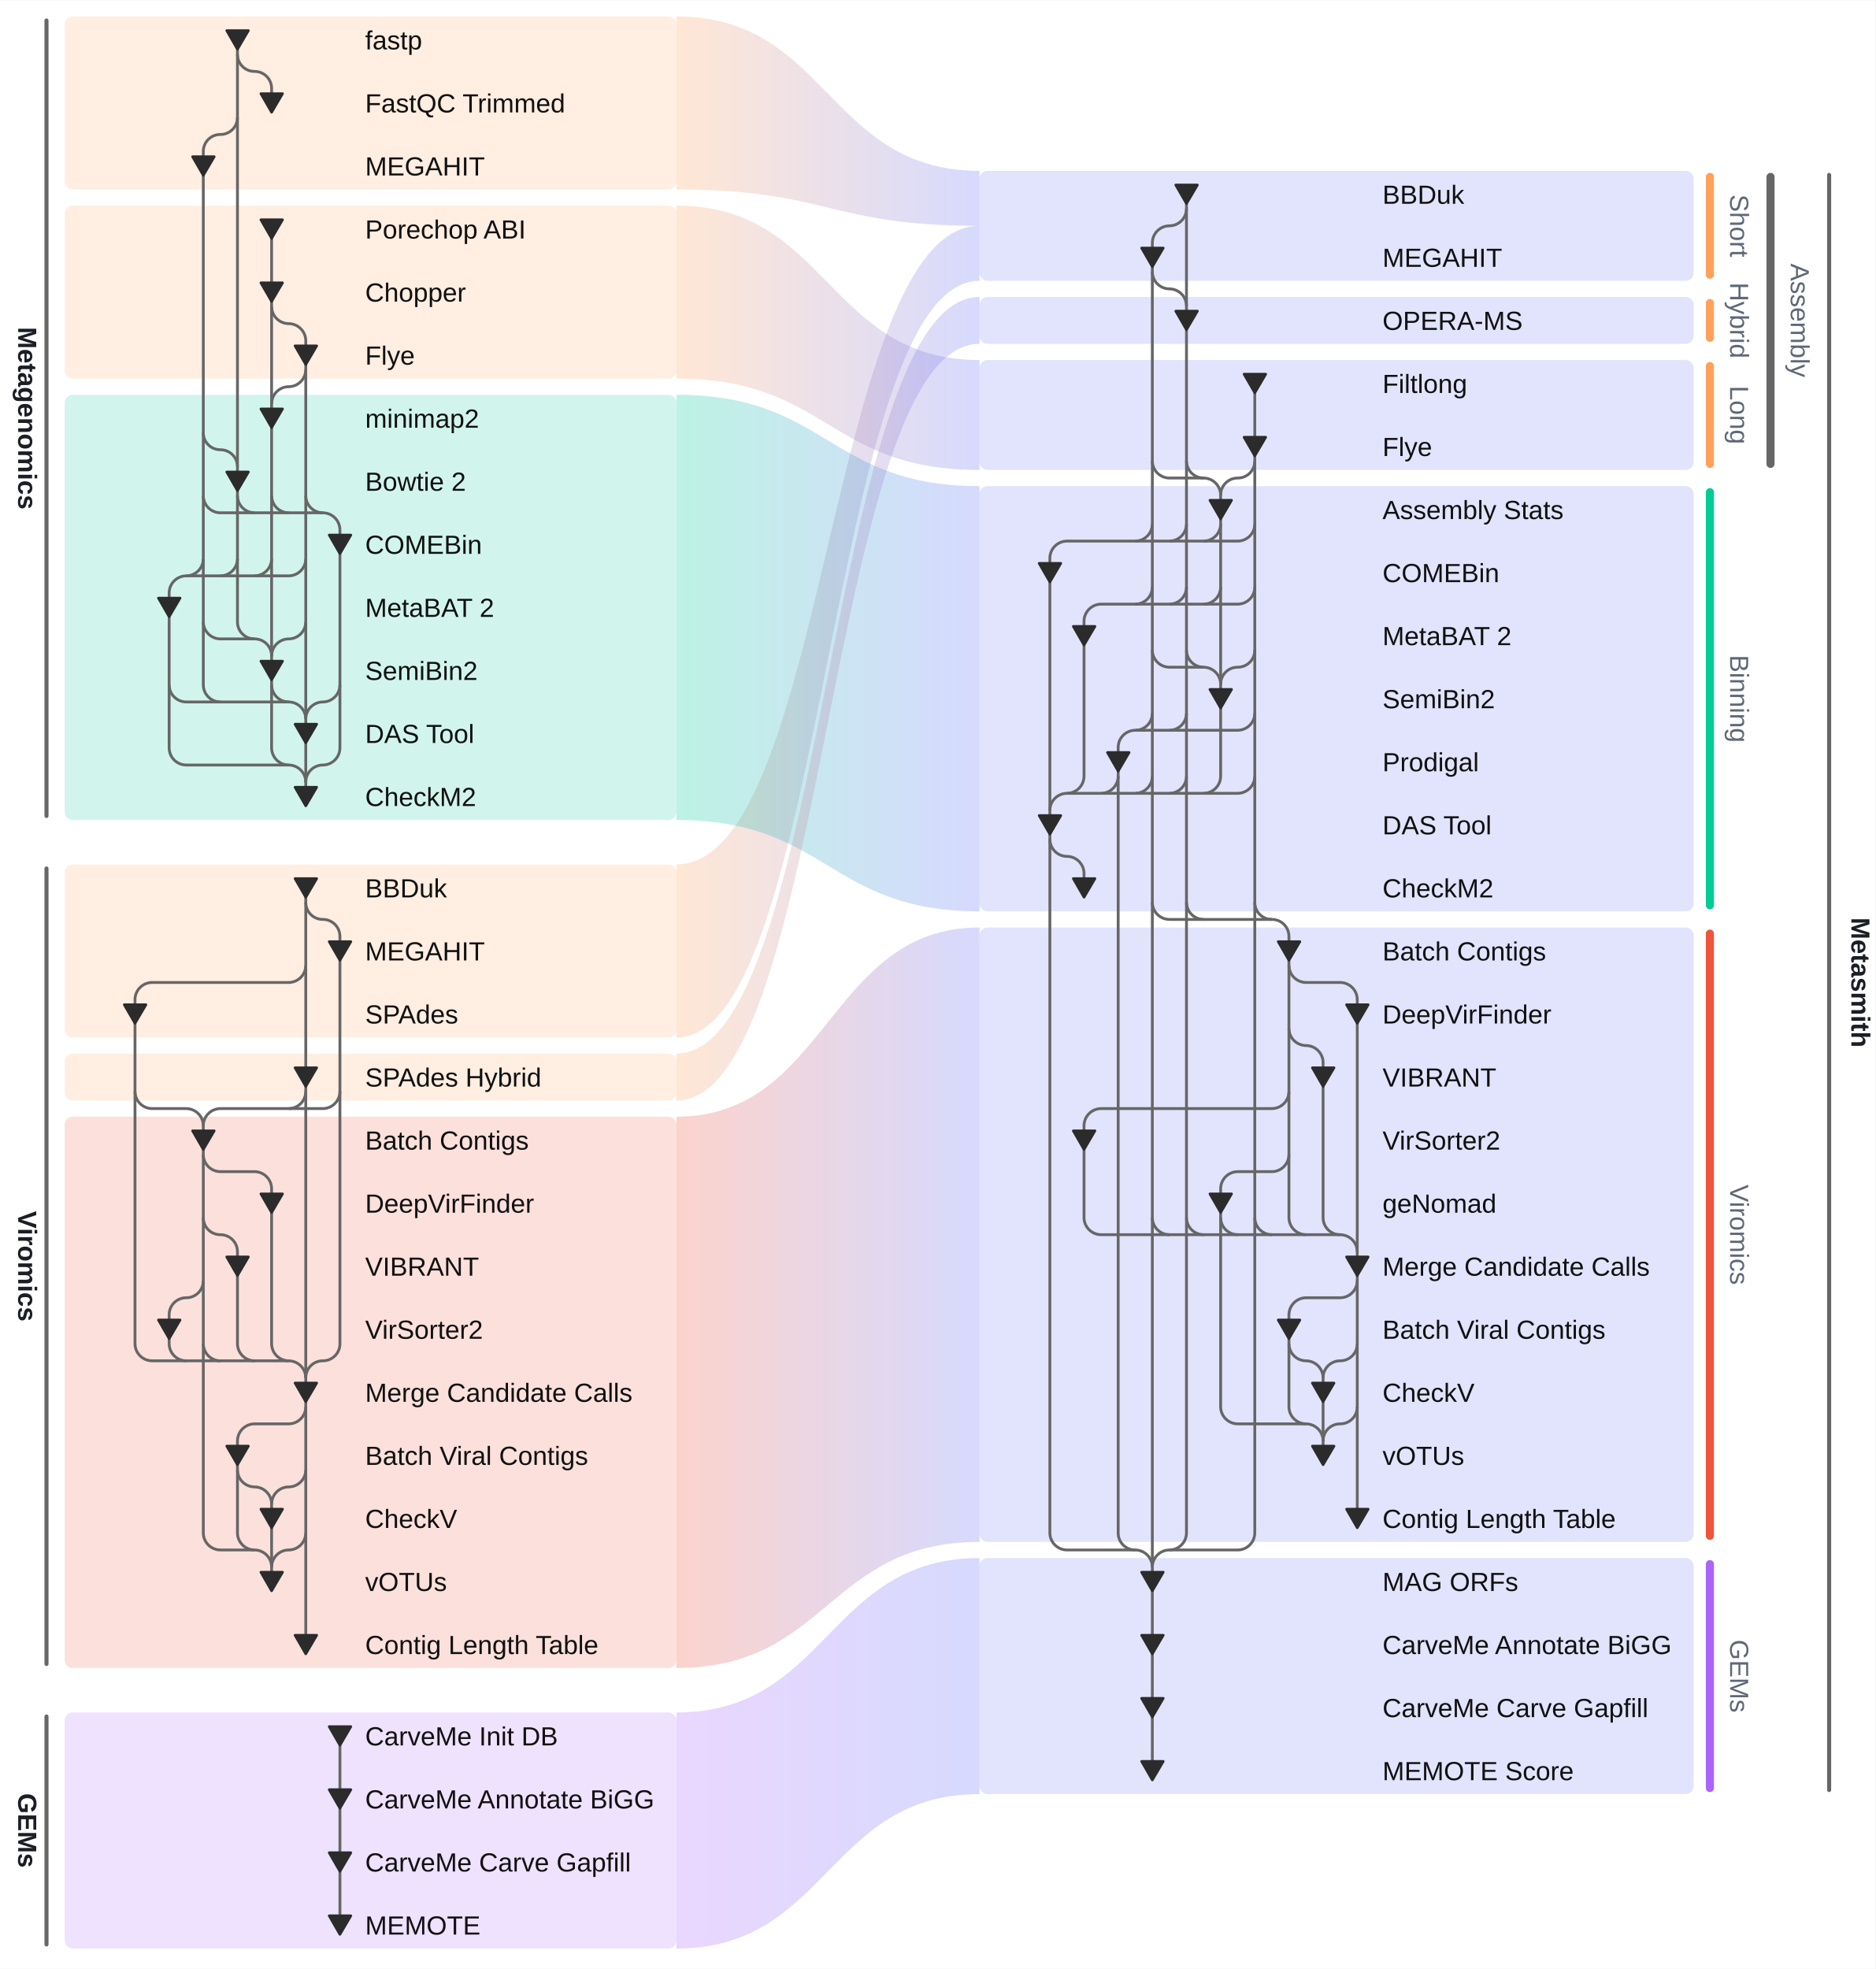
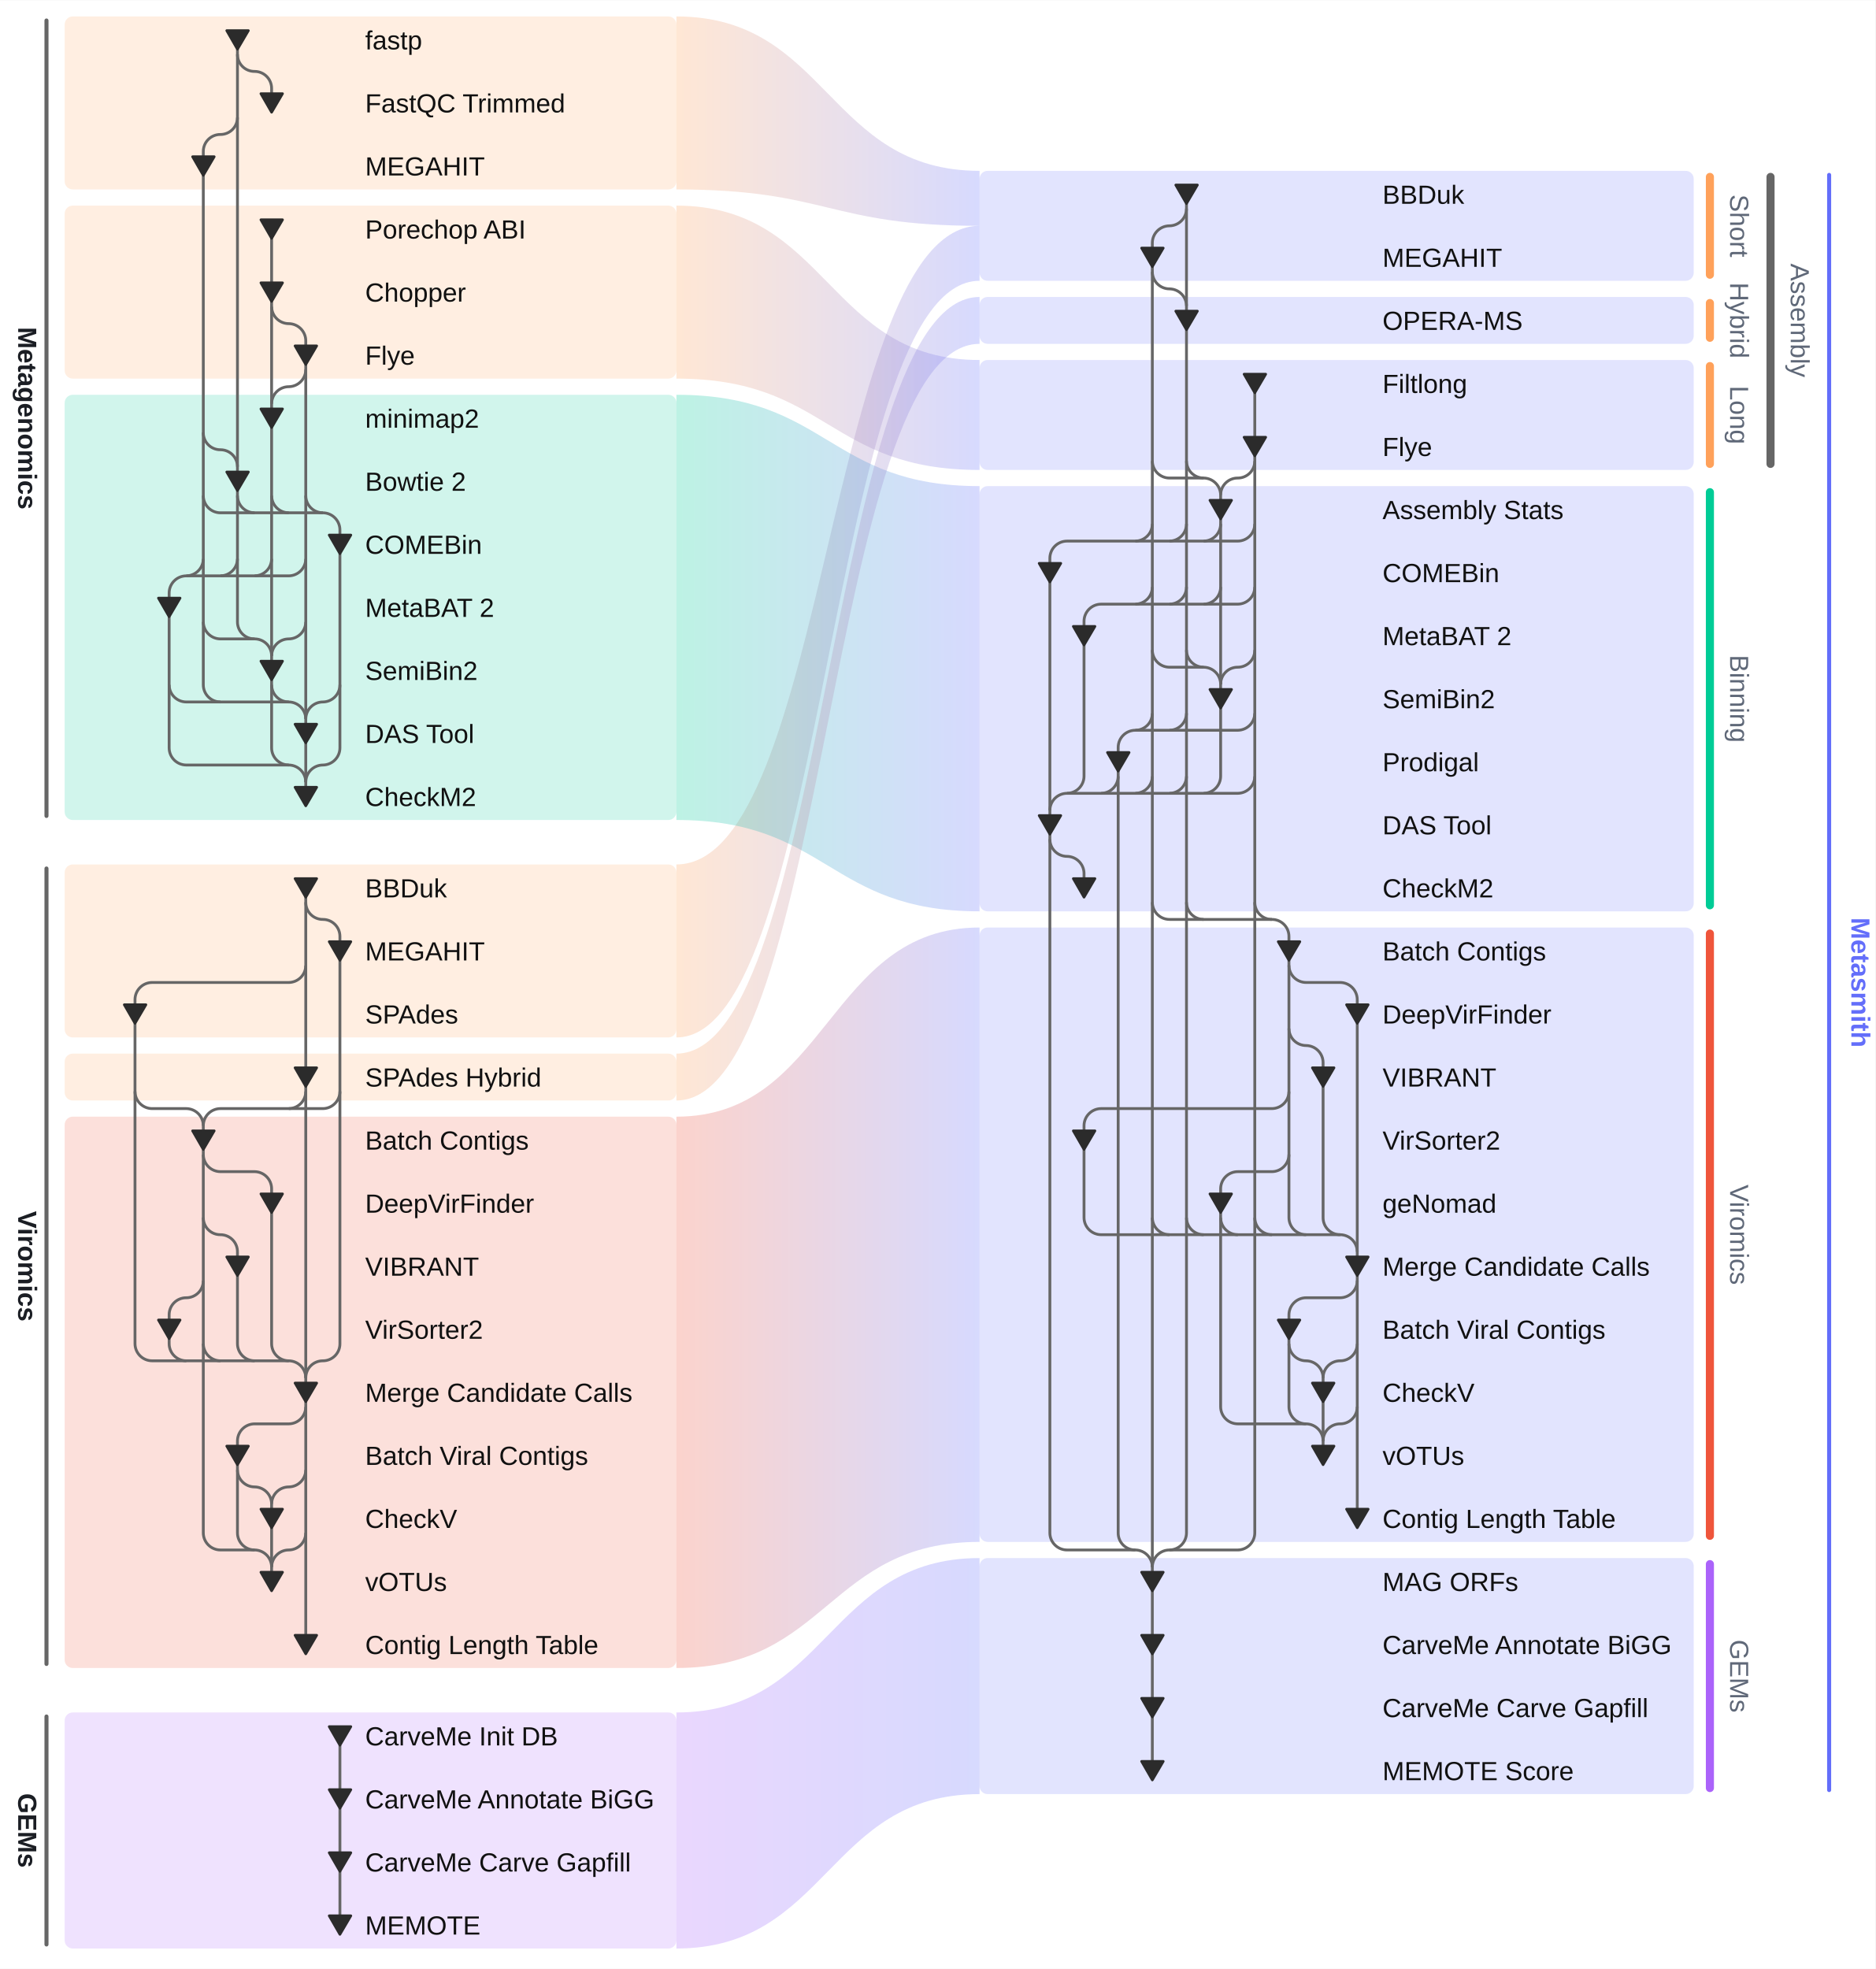
<svg xmlns="http://www.w3.org/2000/svg" width="742" height="779" viewBox="0 0 928 974">
  <rect width="100%" height="100%" fill="#FFFFFF" />
  <defs>
    <linearGradient id="fade-short" gradientUnits="userSpaceOnUse" x1="334.7" y1="0" x2="484.7" y2="0">
      <stop offset="0" stop-color="#FFA15A" />
      <stop offset="1" stop-color="#636EFA" />
    </linearGradient>
    <linearGradient id="fade-hybrid" gradientUnits="userSpaceOnUse" x1="334.7" y1="0" x2="484.7" y2="0">
      <stop offset="0" stop-color="#FFA15A" />
      <stop offset="1" stop-color="#636EFA" />
    </linearGradient>
    <linearGradient id="fade-long" gradientUnits="userSpaceOnUse" x1="334.7" y1="0" x2="484.7" y2="0">
      <stop offset="0" stop-color="#FFA15A" />
      <stop offset="1" stop-color="#636EFA" />
    </linearGradient>
    <linearGradient id="fade-bin" gradientUnits="userSpaceOnUse" x1="334.7" y1="0" x2="484.7" y2="0">
      <stop offset="0" stop-color="#00CC96" />
      <stop offset="1" stop-color="#636EFA" />
    </linearGradient>
    <linearGradient id="fade-vir" gradientUnits="userSpaceOnUse" x1="334.7" y1="0" x2="484.7" y2="0">
      <stop offset="0" stop-color="#EF553B" />
      <stop offset="1" stop-color="#636EFA" />
    </linearGradient>
    <linearGradient id="fade-gem" gradientUnits="userSpaceOnUse" x1="334.7" y1="0" x2="484.7" y2="0">
      <stop offset="0" stop-color="#AB63FA" />
      <stop offset="1" stop-color="#636EFA" />
    </linearGradient>
  </defs>
  <rect x="32.0" y="8.0" width="302.7" height="85.6" rx="4" fill="#FFA15A" fill-opacity="0.18" />
  <rect x="32.0" y="101.6" width="302.7" height="85.6" rx="4" fill="#FFA15A" fill-opacity="0.18" />
  <rect x="32.0" y="195.2" width="302.7" height="210.4" rx="4" fill="#00CC96" fill-opacity="0.18" />
  <rect x="32.0" y="427.6" width="302.7" height="85.6" rx="4" fill="#FFA15A" fill-opacity="0.18" />
  <rect x="32.0" y="521.2" width="302.7" height="23.2" rx="4" fill="#FFA15A" fill-opacity="0.18" />
  <rect x="32.0" y="552.4" width="302.7" height="272.8" rx="4" fill="#EF553B" fill-opacity="0.18" />
  <rect x="32.0" y="847.2" width="302.7" height="116.8" rx="4" fill="#AB63FA" fill-opacity="0.18" />
  <rect x="484.7" y="84.4" width="353.4" height="54.4" rx="4" fill="#636EFA" fill-opacity="0.18" />
  <rect x="484.7" y="146.8" width="353.4" height="23.2" rx="4" fill="#636EFA" fill-opacity="0.18" />
  <rect x="484.7" y="178.0" width="353.4" height="54.4" rx="4" fill="#636EFA" fill-opacity="0.18" />
  <rect x="484.7" y="240.4" width="353.4" height="210.4" rx="4" fill="#636EFA" fill-opacity="0.18" />
  <rect x="484.7" y="458.8" width="353.4" height="304.0" rx="4" fill="#636EFA" fill-opacity="0.18" />
  <rect x="484.7" y="770.8" width="353.4" height="116.8" rx="4" fill="#636EFA" fill-opacity="0.18" />
  <path d="M 334.7,8.0 C 409.7,8.0 409.7,84.4 484.7,84.4 L 484.7,111.6 C 409.7,111.6 409.7,93.6 334.7,93.6 Z" fill="url(#fade-short)" fill-opacity="0.26" />
  <path d="M 334.7,427.6 C 409.7,427.6 409.7,111.6 484.7,111.6 L 484.7,138.8 C 409.7,138.8 409.7,513.2 334.7,513.2 Z" fill="url(#fade-short)" fill-opacity="0.26" />
  <path d="M 334.7,101.6 C 409.7,101.6 409.7,178.0 484.7,178.0 L 484.7,232.4 C 409.7,232.4 409.7,187.2 334.7,187.2 Z" fill="url(#fade-long)" fill-opacity="0.26" />
  <path d="M 334.7,195.2 C 409.7,195.2 409.7,240.4 484.7,240.4 L 484.7,450.8 C 409.7,450.8 409.7,405.6 334.7,405.6 Z" fill="url(#fade-bin)" fill-opacity="0.26" />
  <path d="M 334.7,521.2 C 409.7,521.2 409.7,146.8 484.7,146.8 L 484.7,170.0 C 409.7,170.0 409.7,544.4 334.7,544.4 Z" fill="url(#fade-hybrid)" fill-opacity="0.26" />
  <path d="M 334.7,552.4 C 409.7,552.4 409.7,458.8 484.7,458.8 L 484.7,762.8 C 409.7,762.8 409.7,825.2 334.7,825.2 Z" fill="url(#fade-vir)" fill-opacity="0.26" />
  <path d="M 334.7,847.2 C 409.7,847.2 409.7,770.8 484.7,770.8 L 484.7,887.6 C 409.7,887.6 409.7,964.0 334.7,964.0 Z" fill="url(#fade-gem)" fill-opacity="0.26" />
  <g transform="translate(58.9 -15.5)">
    <g fill="none" stroke="#666666" stroke-width="1.4" stroke-linejoin="round" stroke-linecap="butt">
      <path d="M 58.6,39.7 L 58.6,42.2 L 58.6,73.5 L 58.6,246.3 L 58.6,248.9" />
      <path d="M 58.6,258.1 L 58.6,260.6 L 58.6,291.9 L 58.6,323.1 A 8.4,8.4 0 0 0 67.1,331.5" />
      <path d="M 75.5,61.7 L 75.5,59.1 A 8.4,8.4 0 0 0 67.1,50.7 A 8.4,8.4 0 0 1 58.6,42.2" />
      <path d="M 75.5,133.3 L 75.5,155.3" />
      <path d="M 75.5,164.5 L 75.5,167.1 L 75.5,215.2 L 75.5,217.7" />
      <path d="M 75.5,226.9 L 75.5,260.6 L 75.5,291.9 L 75.5,339.9 L 75.5,342.5" />
      <path d="M 75.5,351.7 L 75.5,354.2 L 75.5,385.4 A 8.5,8.5 0 0 0 84.0,393.9" />
      <path d="M 41.7,92.9 L 41.7,90.3 A 8.4,8.4 0 0 1 50.2,81.9 A 8.4,8.4 0 0 0 58.6,73.5" />
      <path d="M 41.7,102.1 L 41.7,229.4 L 41.7,260.6 L 41.7,291.9 L 41.7,323.1 L 41.7,354.2 A 8.5,8.5 0 0 0 50.2,362.7" />
      <path d="M 109.3,280.1 L 109.3,277.6 A 8.5,8.5 0 0 0 100.9,269.1 L 84.0,269.1 L 67.1,269.1 L 50.2,269.1 A 8.5,8.5 0 0 1 41.7,260.6" />
      <path d="M 109.3,289.3 L 109.3,354.2 L 109.3,385.4 A 8.5,8.5 0 0 1 100.9,393.9 A 8.5,8.5 0 0 0 92.4,402.4" />
      <path d="M 24.8,311.3 L 24.8,308.8 A 8.5,8.5 0 0 1 33.3,300.3 L 50.2,300.3 L 67.1,300.3 L 84.0,300.3 A 8.5,8.5 0 0 0 92.4,291.9" />
      <path d="M 24.8,320.5 L 24.8,354.2 L 24.8,385.4 A 8.5,8.5 0 0 0 33.3,393.9 L 84.0,393.9 A 8.5,8.5 0 0 1 92.4,402.4" />
      <path d="M 92.4,186.5 L 92.4,183.9 A 8.5,8.5 0 0 0 84.0,175.5 A 8.5,8.5 0 0 1 75.5,167.1" />
      <path d="M 92.4,195.7 L 92.4,198.2 L 92.4,260.6 L 92.4,291.9 L 92.4,323.1 L 92.4,371.1 L 92.4,373.7" />
      <path d="M 92.4,382.9 L 92.4,402.4 L 92.4,404.9" />
      <path d="M 41.7,229.4 A 8.4,8.4 0 0 0 50.2,237.9 A 8.4,8.4 0 0 1 58.6,246.3" />
      <path d="M 41.7,291.9 A 8.5,8.5 0 0 1 33.3,300.3" />
      <path d="M 41.7,323.1 A 8.5,8.5 0 0 0 50.2,331.5 L 67.1,331.5 A 8.4,8.4 0 0 1 75.5,339.9" />
      <path d="M 92.4,371.1 A 8.5,8.5 0 0 0 84.0,362.7 L 50.2,362.7 L 33.3,362.7 A 8.5,8.5 0 0 1 24.8,354.2" />
      <path d="M 92.4,198.2 A 8.5,8.5 0 0 1 84.0,206.7 A 8.5,8.5 0 0 0 75.5,215.2" />
      <path d="M 92.4,260.6 A 8.5,8.5 0 0 0 100.9,269.1" />
      <path d="M 92.4,323.1 A 8.5,8.5 0 0 1 84.0,331.5 A 8.5,8.5 0 0 0 75.5,339.9" />
      <path d="M 75.5,260.6 A 8.5,8.5 0 0 0 84.0,269.1" />
      <path d="M 75.5,291.9 A 8.5,8.5 0 0 1 67.1,300.3" />
      <path d="M 58.6,260.6 A 8.5,8.5 0 0 0 67.1,269.1" />
      <path d="M 58.6,291.9 A 8.5,8.5 0 0 1 50.2,300.3" />
      <path d="M 109.3,354.2 A 8.5,8.5 0 0 1 100.9,362.7 A 8.5,8.5 0 0 0 92.4,371.1" />
      <path d="M 75.5,354.2 A 8.5,8.5 0 0 0 84.0,362.7" />
    </g>
    <g>
      <polygon points="53.3,30.5 64.0,30.5 58.6,39.7" fill="#2b2b2b" stroke="#2b2b2b" stroke-width="1.3" stroke-linejoin="round" />
      <text x="121.8" y="39.8" font-family="Arial" font-size="13" fill="#111111" font-weight="normal" text-anchor="start">fastp</text>
    </g>
    <g>
      <polygon points="70.2,61.7 80.9,61.7 75.5,70.9" fill="#2b2b2b" stroke="#2b2b2b" stroke-width="1.3" stroke-linejoin="round" />
      <text x="121.8" y="71.0" font-family="Arial" font-size="13" fill="#111111" font-weight="normal" text-anchor="start">FastQC Trimmed</text>
    </g>
    <g>
      <polygon points="36.4,92.9 47.1,92.9 41.7,102.1" fill="#2b2b2b" stroke="#2b2b2b" stroke-width="1.3" stroke-linejoin="round" />
      <text x="121.8" y="102.2" font-family="Arial" font-size="13" fill="#111111" font-weight="normal" text-anchor="start">MEGAHIT</text>
    </g>
    <g>
      <polygon points="70.2,124.1 80.9,124.1 75.5,133.3" fill="#2b2b2b" stroke="#2b2b2b" stroke-width="1.3" stroke-linejoin="round" />
      <text x="121.8" y="133.4" font-family="Arial" font-size="13" fill="#111111" font-weight="normal" text-anchor="start">Porechop ABI</text>
    </g>
    <g>
      <polygon points="70.2,155.3 80.9,155.3 75.5,164.5" fill="#2b2b2b" stroke="#2b2b2b" stroke-width="1.3" stroke-linejoin="round" />
      <text x="121.8" y="164.6" font-family="Arial" font-size="13" fill="#111111" font-weight="normal" text-anchor="start">Chopper</text>
    </g>
    <g>
      <polygon points="87.1,186.5 97.8,186.5 92.4,195.7" fill="#2b2b2b" stroke="#2b2b2b" stroke-width="1.3" stroke-linejoin="round" />
      <text x="121.8" y="195.8" font-family="Arial" font-size="13" fill="#111111" font-weight="normal" text-anchor="start">Flye</text>
    </g>
    <g>
      <polygon points="70.2,217.7 80.9,217.7 75.5,226.9" fill="#2b2b2b" stroke="#2b2b2b" stroke-width="1.3" stroke-linejoin="round" />
      <text x="121.8" y="227.0" font-family="Arial" font-size="13" fill="#111111" font-weight="normal" text-anchor="start">minimap2</text>
    </g>
    <g>
      <polygon points="53.3,248.9 64.0,248.9 58.6,258.1" fill="#2b2b2b" stroke="#2b2b2b" stroke-width="1.3" stroke-linejoin="round" />
      <text x="121.8" y="258.2" font-family="Arial" font-size="13" fill="#111111" font-weight="normal" text-anchor="start">Bowtie 2</text>
    </g>
    <g>
      <polygon points="104.0,280.1 114.7,280.1 109.3,289.3" fill="#2b2b2b" stroke="#2b2b2b" stroke-width="1.3" stroke-linejoin="round" />
      <text x="121.8" y="289.4" font-family="Arial" font-size="13" fill="#111111" font-weight="normal" text-anchor="start">COMEBin</text>
    </g>
    <g>
      <polygon points="19.5,311.3 30.2,311.3 24.8,320.5" fill="#2b2b2b" stroke="#2b2b2b" stroke-width="1.3" stroke-linejoin="round" />
      <text x="121.8" y="320.6" font-family="Arial" font-size="13" fill="#111111" font-weight="normal" text-anchor="start">MetaBAT 2</text>
    </g>
    <g>
      <polygon points="70.2,342.5 80.9,342.5 75.5,351.7" fill="#2b2b2b" stroke="#2b2b2b" stroke-width="1.3" stroke-linejoin="round" />
      <text x="121.8" y="351.8" font-family="Arial" font-size="13" fill="#111111" font-weight="normal" text-anchor="start">SemiBin2</text>
    </g>
    <g>
      <polygon points="87.1,373.7 97.8,373.7 92.4,382.9" fill="#2b2b2b" stroke="#2b2b2b" stroke-width="1.3" stroke-linejoin="round" />
      <text x="121.8" y="383.0" font-family="Arial" font-size="13" fill="#111111" font-weight="normal" text-anchor="start">DAS Tool</text>
    </g>
    <g>
      <polygon points="87.1,404.9 97.8,404.9 92.4,414.1" fill="#2b2b2b" stroke="#2b2b2b" stroke-width="1.3" stroke-linejoin="round" />
      <text x="121.8" y="414.2" font-family="Arial" font-size="13" fill="#111111" font-weight="normal" text-anchor="start">CheckM2</text>
    </g>
  </g>
  <g transform="translate(42.0 404.1)">
    <g fill="none" stroke="#666666" stroke-width="1.4" stroke-linejoin="round" stroke-linecap="butt">
      <path d="M 109.3,39.7 L 109.3,42.2 L 109.3,73.5 L 109.3,124.1" />
      <path d="M 109.3,133.3 L 109.3,135.8 L 109.3,277.6 L 109.3,280.1" />
      <path d="M 109.3,289.3 L 109.3,291.9 L 109.3,323.1 L 109.3,354.2 L 109.3,404.9" />
      <path d="M 126.2,61.7 L 126.2,59.1 A 8.4,8.4 0 0 0 117.8,50.7 A 8.4,8.4 0 0 1 109.3,42.2" />
      <path d="M 126.2,70.9 L 126.2,135.8 L 126.2,260.6 A 8.4,8.4 0 0 1 117.8,269.1 A 8.4,8.4 0 0 0 109.3,277.6" />
      <path d="M 24.8,92.9 L 24.8,90.3 A 8.5,8.5 0 0 1 33.3,81.9 L 100.9,81.9 A 8.5,8.5 0 0 0 109.3,73.5" />
      <path d="M 24.8,102.1 L 24.8,135.8 L 24.8,260.6 A 8.5,8.5 0 0 0 33.3,269.1 L 50.2,269.1 L 67.1,269.1 L 84.0,269.1 L 100.9,269.1 A 8.5,8.5 0 0 1 109.3,277.6" />
      <path d="M 58.6,155.3 L 58.6,152.8 A 8.5,8.5 0 0 1 67.1,144.3 L 100.9,144.3 L 117.8,144.3 A 8.5,8.5 0 0 0 126.2,135.8" />
      <path d="M 58.6,164.5 L 58.6,167.1 L 58.6,198.2 L 58.6,229.4 L 58.6,260.6 L 58.6,354.2 A 8.5,8.5 0 0 0 67.1,362.7 L 84.0,362.7 A 8.5,8.5 0 0 1 92.4,371.1" />
      <path d="M 92.4,186.5 L 92.4,183.9 A 8.5,8.5 0 0 0 84.0,175.5 L 67.1,175.5 A 8.5,8.5 0 0 1 58.6,167.1" />
      <path d="M 92.4,195.7 L 92.4,260.6 A 8.5,8.5 0 0 0 100.9,269.1" />
      <path d="M 92.4,342.5 L 92.4,339.9 A 8.5,8.5 0 0 1 100.9,331.5 A 8.5,8.5 0 0 0 109.3,323.1" />
      <path d="M 92.4,351.7 L 92.4,371.1 L 92.4,373.7" />
      <path d="M 75.5,217.7 L 75.5,215.2 A 8.4,8.4 0 0 0 67.1,206.7 A 8.4,8.4 0 0 1 58.6,198.2" />
      <path d="M 75.5,226.9 L 75.5,260.6 A 8.5,8.5 0 0 0 84.0,269.1" />
      <path d="M 75.5,311.3 L 75.5,308.8 A 8.5,8.5 0 0 1 84.0,300.3 L 100.9,300.3 A 8.5,8.5 0 0 0 109.3,291.9" />
      <path d="M 75.5,320.5 L 75.5,323.1 L 75.5,354.2 A 8.5,8.5 0 0 0 84.0,362.7" />
      <path d="M 41.7,248.9 L 41.7,246.3 A 8.4,8.4 0 0 1 50.2,237.9 A 8.4,8.4 0 0 0 58.6,229.4" />
      <path d="M 41.7,258.1 L 41.7,260.6 A 8.5,8.5 0 0 0 50.2,269.1" />
      <path d="M 24.8,135.8 A 8.5,8.5 0 0 0 33.3,144.3 L 50.2,144.3 A 8.5,8.5 0 0 1 58.6,152.8" />
      <path d="M 109.3,135.8 A 8.5,8.5 0 0 1 100.9,144.3" />
      <path d="M 58.6,260.6 A 8.5,8.5 0 0 0 67.1,269.1" />
      <path d="M 109.3,354.2 A 8.5,8.5 0 0 1 100.9,362.7 A 8.5,8.5 0 0 0 92.4,371.1" />
      <path d="M 75.5,323.1 A 8.5,8.5 0 0 0 84.0,331.5 A 8.5,8.5 0 0 1 92.4,339.9" />
    </g>
    <g>
      <polygon points="104.0,30.5 114.7,30.5 109.3,39.7" fill="#2b2b2b" stroke="#2b2b2b" stroke-width="1.3" stroke-linejoin="round" />
      <text x="138.7" y="39.8" font-family="Arial" font-size="13" fill="#111111" font-weight="normal" text-anchor="start">BBDuk</text>
    </g>
    <g>
      <polygon points="120.9,61.7 131.6,61.7 126.2,70.9" fill="#2b2b2b" stroke="#2b2b2b" stroke-width="1.3" stroke-linejoin="round" />
      <text x="138.7" y="71.0" font-family="Arial" font-size="13" fill="#111111" font-weight="normal" text-anchor="start">MEGAHIT</text>
    </g>
    <g>
      <polygon points="19.5,92.9 30.2,92.9 24.8,102.1" fill="#2b2b2b" stroke="#2b2b2b" stroke-width="1.3" stroke-linejoin="round" />
      <text x="138.7" y="102.2" font-family="Arial" font-size="13" fill="#111111" font-weight="normal" text-anchor="start">SPAdes</text>
    </g>
    <g>
      <polygon points="104.0,124.1 114.7,124.1 109.3,133.3" fill="#2b2b2b" stroke="#2b2b2b" stroke-width="1.3" stroke-linejoin="round" />
      <text x="138.7" y="133.4" font-family="Arial" font-size="13" fill="#111111" font-weight="normal" text-anchor="start">SPAdes Hybrid</text>
    </g>
    <g>
      <polygon points="53.3,155.3 64.0,155.3 58.6,164.5" fill="#2b2b2b" stroke="#2b2b2b" stroke-width="1.3" stroke-linejoin="round" />
      <text x="138.7" y="164.6" font-family="Arial" font-size="13" fill="#111111" font-weight="normal" text-anchor="start">Batch Contigs</text>
    </g>
    <g>
      <polygon points="87.1,186.5 97.8,186.5 92.4,195.7" fill="#2b2b2b" stroke="#2b2b2b" stroke-width="1.3" stroke-linejoin="round" />
      <text x="138.7" y="195.8" font-family="Arial" font-size="13" fill="#111111" font-weight="normal" text-anchor="start">DeepVirFinder</text>
    </g>
    <g>
      <polygon points="70.2,217.7 80.9,217.7 75.5,226.9" fill="#2b2b2b" stroke="#2b2b2b" stroke-width="1.3" stroke-linejoin="round" />
      <text x="138.7" y="227.0" font-family="Arial" font-size="13" fill="#111111" font-weight="normal" text-anchor="start">VIBRANT</text>
    </g>
    <g>
      <polygon points="36.4,248.9 47.1,248.9 41.7,258.1" fill="#2b2b2b" stroke="#2b2b2b" stroke-width="1.3" stroke-linejoin="round" />
      <text x="138.7" y="258.2" font-family="Arial" font-size="13" fill="#111111" font-weight="normal" text-anchor="start">VirSorter2</text>
    </g>
    <g>
      <polygon points="104.0,280.1 114.7,280.1 109.3,289.3" fill="#2b2b2b" stroke="#2b2b2b" stroke-width="1.3" stroke-linejoin="round" />
      <text x="138.7" y="289.4" font-family="Arial" font-size="13" fill="#111111" font-weight="normal" text-anchor="start">Merge Candidate Calls</text>
    </g>
    <g>
      <polygon points="70.2,311.3 80.9,311.3 75.5,320.5" fill="#2b2b2b" stroke="#2b2b2b" stroke-width="1.3" stroke-linejoin="round" />
      <text x="138.7" y="320.6" font-family="Arial" font-size="13" fill="#111111" font-weight="normal" text-anchor="start">Batch Viral Contigs</text>
    </g>
    <g>
      <polygon points="87.1,342.5 97.8,342.5 92.4,351.7" fill="#2b2b2b" stroke="#2b2b2b" stroke-width="1.3" stroke-linejoin="round" />
      <text x="138.7" y="351.8" font-family="Arial" font-size="13" fill="#111111" font-weight="normal" text-anchor="start">CheckV</text>
    </g>
    <g>
      <polygon points="87.1,373.7 97.8,373.7 92.4,382.9" fill="#2b2b2b" stroke="#2b2b2b" stroke-width="1.3" stroke-linejoin="round" />
      <text x="138.7" y="383.0" font-family="Arial" font-size="13" fill="#111111" font-weight="normal" text-anchor="start">vOTUs</text>
    </g>
    <g>
      <polygon points="104.0,404.9 114.7,404.9 109.3,414.1" fill="#2b2b2b" stroke="#2b2b2b" stroke-width="1.3" stroke-linejoin="round" />
      <text x="138.7" y="414.2" font-family="Arial" font-size="13" fill="#111111" font-weight="normal" text-anchor="start">Contig Length Table</text>
    </g>
  </g>
  <g transform="translate(143.4 823.7)">
    <g fill="none" stroke="#666666" stroke-width="1.4" stroke-linejoin="round" stroke-linecap="butt">
      <path d="M 24.8,39.7 L 24.8,61.7" />
      <path d="M 24.8,70.9 L 24.8,92.9" />
      <path d="M 24.8,102.1 L 24.8,124.1" />
    </g>
    <g>
      <polygon points="19.5,30.5 30.2,30.5 24.8,39.7" fill="#2b2b2b" stroke="#2b2b2b" stroke-width="1.3" stroke-linejoin="round" />
      <text x="37.3" y="39.8" font-family="Arial" font-size="13" fill="#111111" font-weight="normal" text-anchor="start">CarveMe Init DB</text>
    </g>
    <g>
      <polygon points="19.5,61.7 30.2,61.7 24.8,70.9" fill="#2b2b2b" stroke="#2b2b2b" stroke-width="1.3" stroke-linejoin="round" />
      <text x="37.3" y="71.0" font-family="Arial" font-size="13" fill="#111111" font-weight="normal" text-anchor="start">CarveMe Annotate BiGG</text>
    </g>
    <g>
      <polygon points="19.5,92.9 30.2,92.9 24.8,102.1" fill="#2b2b2b" stroke="#2b2b2b" stroke-width="1.3" stroke-linejoin="round" />
      <text x="37.3" y="102.2" font-family="Arial" font-size="13" fill="#111111" font-weight="normal" text-anchor="start">CarveMe Carve Gapfill</text>
    </g>
    <g>
      <polygon points="19.5,124.1 30.2,124.1 24.8,133.3" fill="#2b2b2b" stroke="#2b2b2b" stroke-width="1.3" stroke-linejoin="round" />
      <text x="37.3" y="133.4" font-family="Arial" font-size="13" fill="#111111" font-weight="normal" text-anchor="start">MEMOTE</text>
    </g>
  </g>
  <g transform="translate(494.7 60.9)">
    <g fill="none" stroke="#666666" stroke-width="1.4" stroke-linejoin="round" stroke-linecap="butt">
      <path d="M 92.4,39.7 L 92.4,42.2 L 92.4,90.3 L 92.4,92.9" />
      <path d="M 92.4,102.1 L 92.4,167.1 L 92.4,198.2 L 92.4,229.4 L 92.4,260.6 L 92.4,291.9 L 92.4,323.1 L 92.4,385.4 L 92.4,541.5 L 92.4,697.5 A 8.5,8.5 0 0 1 84.0,705.9" />
      <path d="M 75.5,61.7 L 75.5,59.1 A 8.5,8.5 0 0 1 84.0,50.7 A 8.5,8.5 0 0 0 92.4,42.2" />
      <path d="M 75.5,70.9 L 75.5,73.5 L 75.5,167.1 L 75.5,198.2 L 75.5,229.4 L 75.5,260.6 L 75.5,291.9 L 75.5,323.1 L 75.5,385.4 L 75.5,541.5 L 75.5,714.4 L 75.5,716.9" />
      <path d="M 75.5,726.1 L 75.5,748.1" />
      <path d="M 75.5,757.3 L 75.5,779.3" />
      <path d="M 75.5,788.5 L 75.5,810.5" />
      <path d="M 109.3,186.5 L 109.3,183.9 A 8.5,8.5 0 0 0 100.9,175.5 L 84.0,175.5 A 8.5,8.5 0 0 1 75.5,167.1" />
      <path d="M 109.3,195.7 L 109.3,198.2 L 109.3,229.4 L 109.3,277.6 L 109.3,280.1" />
      <path d="M 109.3,289.3 L 109.3,323.1 A 8.5,8.5 0 0 1 100.9,331.5" />
      <path d="M 109.3,529.7 L 109.3,527.1 A 8.5,8.5 0 0 1 117.8,518.7 L 134.7,518.7 A 8.5,8.5 0 0 0 143.1,510.2" />
      <path d="M 109.3,538.9 L 109.3,541.5 L 109.3,635.0 A 8.5,8.5 0 0 0 117.8,643.5 L 151.6,643.5 A 8.5,8.5 0 0 1 160.0,652.0" />
      <path d="M 24.8,217.7 L 24.8,215.2 A 8.5,8.5 0 0 1 33.3,206.7 L 67.1,206.7 L 84.0,206.7 L 100.9,206.7 L 117.8,206.7 A 8.5,8.5 0 0 0 126.2,198.2" />
      <path d="M 24.8,226.9 L 24.8,339.9 L 24.8,342.5" />
      <path d="M 24.8,351.7 L 24.8,354.2 L 24.8,697.5 A 8.5,8.5 0 0 0 33.3,705.9 L 67.1,705.9 A 8.5,8.5 0 0 1 75.5,714.4" />
      <path d="M 41.7,248.9 L 41.7,246.3 A 8.5,8.5 0 0 1 50.2,237.9 L 67.1,237.9 L 84.0,237.9 L 100.9,237.9 L 117.8,237.9 A 8.5,8.5 0 0 0 126.2,229.4" />
      <path d="M 41.7,258.1 L 41.7,323.1 A 8.5,8.5 0 0 1 33.3,331.5" />
      <path d="M 41.7,373.7 L 41.7,371.1 A 8.5,8.5 0 0 0 33.3,362.7 A 8.5,8.5 0 0 1 24.8,354.2" />
      <path d="M 41.7,498.5 L 41.7,495.9 A 8.5,8.5 0 0 1 50.2,487.5 L 134.7,487.5 A 8.5,8.5 0 0 0 143.1,479.1" />
      <path d="M 41.7,507.7 L 41.7,541.5 A 8.5,8.5 0 0 0 50.2,549.9 L 84.0,549.9 L 100.9,549.9 L 117.8,549.9 L 134.7,549.9 L 151.6,549.9 L 168.5,549.9 A 8.5,8.5 0 0 1 176.9,558.4" />
      <path d="M 58.6,311.3 L 58.6,308.8 A 8.5,8.5 0 0 1 67.1,300.3 L 84.0,300.3 L 117.8,300.3 A 8.5,8.5 0 0 0 126.2,291.9" />
      <path d="M 58.6,320.5 L 58.6,323.1 L 58.6,697.5 A 8.4,8.4 0 0 0 67.1,705.9" />
      <path d="M 143.1,404.9 L 143.1,402.4 A 8.4,8.4 0 0 0 134.7,393.9 L 100.9,393.9 L 84.0,393.9 A 8.5,8.5 0 0 1 75.5,385.4" />
      <path d="M 143.1,414.1 L 143.1,416.6 L 143.1,447.9 L 143.1,479.1 L 143.1,510.2 L 143.1,541.5 A 8.5,8.5 0 0 0 151.6,549.9" />
      <path d="M 143.1,592.1 L 143.1,589.5 A 8.5,8.5 0 0 1 151.6,581.1 L 168.5,581.1 A 8.5,8.5 0 0 0 176.9,572.6" />
      <path d="M 143.1,601.3 L 143.1,603.9 L 143.1,635.0 A 8.5,8.5 0 0 0 151.6,643.5" />
      <path d="M 176.9,436.1 L 176.9,433.6 A 8.5,8.5 0 0 0 168.5,425.1 L 151.6,425.1 A 8.5,8.5 0 0 1 143.1,416.6" />
      <path d="M 176.9,445.3 L 176.9,558.4 L 176.9,560.9" />
      <path d="M 176.9,570.1 L 176.9,572.6 L 176.9,603.9 L 176.9,635.0 L 176.9,685.7" />
      <path d="M 126.2,133.3 L 126.2,155.3" />
      <path d="M 126.2,164.5 L 126.2,167.1 L 126.2,198.2 L 126.2,229.4 L 126.2,260.6 L 126.2,291.9 L 126.2,323.1 L 126.2,385.4 L 126.2,541.5 L 126.2,697.5 A 8.5,8.5 0 0 1 117.8,705.9 L 84.0,705.9 A 8.5,8.5 0 0 0 75.5,714.4" />
      <path d="M 160.0,467.3 L 160.0,464.8 A 8.5,8.5 0 0 0 151.6,456.3 A 8.5,8.5 0 0 1 143.1,447.9" />
      <path d="M 160.0,476.5 L 160.0,541.5 A 8.4,8.4 0 0 0 168.5,549.9" />
      <path d="M 160.0,623.3 L 160.0,620.8 A 8.4,8.4 0 0 1 168.5,612.3 A 8.4,8.4 0 0 0 176.9,603.9" />
      <path d="M 160.0,632.5 L 160.0,652.0 L 160.0,654.5" />
      <path d="M 75.5,73.5 A 8.5,8.5 0 0 0 84.0,81.9 A 8.5,8.5 0 0 1 92.4,90.3" />
      <path d="M 75.5,198.2 A 8.5,8.5 0 0 1 67.1,206.7" />
      <path d="M 75.5,229.4 A 8.5,8.5 0 0 1 67.1,237.9" />
      <path d="M 75.5,260.6 A 8.5,8.5 0 0 0 84.0,269.1 L 100.9,269.1 A 8.5,8.5 0 0 1 109.3,277.6" />
      <path d="M 75.5,291.9 A 8.4,8.4 0 0 1 67.1,300.3" />
      <path d="M 75.5,323.1 A 8.5,8.5 0 0 1 67.1,331.5" />
      <path d="M 24.8,339.9 A 8.5,8.5 0 0 1 33.3,331.5 L 50.2,331.5 L 67.1,331.5 L 84.0,331.5 L 100.9,331.5 L 117.8,331.5 A 8.5,8.5 0 0 0 126.2,323.1" />
      <path d="M 75.5,541.5 A 8.5,8.5 0 0 0 84.0,549.9" />
      <path d="M 92.4,167.1 A 8.5,8.5 0 0 0 100.9,175.5" />
      <path d="M 92.4,198.2 A 8.5,8.5 0 0 1 84.0,206.7" />
      <path d="M 92.4,229.4 A 8.5,8.5 0 0 1 84.0,237.9" />
      <path d="M 92.4,260.6 A 8.5,8.5 0 0 0 100.9,269.1" />
      <path d="M 92.4,291.9 A 8.5,8.5 0 0 1 84.0,300.3" />
      <path d="M 92.4,323.1 A 8.5,8.5 0 0 1 84.0,331.5" />
      <path d="M 92.4,385.4 A 8.5,8.5 0 0 0 100.9,393.9" />
      <path d="M 92.4,541.5 A 8.5,8.5 0 0 0 100.9,549.9" />
      <path d="M 126.2,167.1 A 8.4,8.4 0 0 1 117.8,175.5 A 8.4,8.4 0 0 0 109.3,183.9" />
      <path d="M 126.2,260.6 A 8.4,8.4 0 0 1 117.8,269.1 A 8.4,8.4 0 0 0 109.3,277.6" />
      <path d="M 126.2,385.4 A 8.4,8.4 0 0 0 134.7,393.9" />
      <path d="M 126.2,541.5 A 8.5,8.5 0 0 0 134.7,549.9" />
      <path d="M 109.3,198.2 A 8.5,8.5 0 0 1 100.9,206.7" />
      <path d="M 109.3,229.4 A 8.5,8.5 0 0 1 100.9,237.9" />
      <path d="M 58.6,323.1 A 8.5,8.5 0 0 1 50.2,331.5" />
      <path d="M 109.3,541.5 A 8.5,8.5 0 0 0 117.8,549.9" />
      <path d="M 176.9,635.0 A 8.4,8.4 0 0 1 168.5,643.5 A 8.4,8.4 0 0 0 160.0,652.0" />
      <path d="M 143.1,603.9 A 8.5,8.5 0 0 0 151.6,612.3 A 8.5,8.5 0 0 1 160.0,620.8" />
    </g>
    <g>
      <polygon points="87.1,30.5 97.8,30.5 92.4,39.7" fill="#2b2b2b" stroke="#2b2b2b" stroke-width="1.3" stroke-linejoin="round" />
      <text x="189.4" y="39.8" font-family="Arial" font-size="13" fill="#111111" font-weight="normal" text-anchor="start">BBDuk</text>
    </g>
    <g>
      <polygon points="70.2,61.7 80.9,61.7 75.5,70.9" fill="#2b2b2b" stroke="#2b2b2b" stroke-width="1.3" stroke-linejoin="round" />
      <text x="189.4" y="71.0" font-family="Arial" font-size="13" fill="#111111" font-weight="normal" text-anchor="start">MEGAHIT</text>
    </g>
    <g>
      <polygon points="87.1,92.9 97.8,92.9 92.4,102.1" fill="#2b2b2b" stroke="#2b2b2b" stroke-width="1.3" stroke-linejoin="round" />
      <text x="189.4" y="102.2" font-family="Arial" font-size="13" fill="#111111" font-weight="normal" text-anchor="start">OPERA-MS</text>
    </g>
    <g>
      <polygon points="120.9,124.1 131.6,124.1 126.2,133.3" fill="#2b2b2b" stroke="#2b2b2b" stroke-width="1.3" stroke-linejoin="round" />
      <text x="189.4" y="133.4" font-family="Arial" font-size="13" fill="#111111" font-weight="normal" text-anchor="start">Filtlong</text>
    </g>
    <g>
      <polygon points="120.9,155.3 131.6,155.3 126.2,164.5" fill="#2b2b2b" stroke="#2b2b2b" stroke-width="1.3" stroke-linejoin="round" />
      <text x="189.4" y="164.6" font-family="Arial" font-size="13" fill="#111111" font-weight="normal" text-anchor="start">Flye</text>
    </g>
    <g>
      <polygon points="104.0,186.5 114.7,186.5 109.3,195.7" fill="#2b2b2b" stroke="#2b2b2b" stroke-width="1.3" stroke-linejoin="round" />
      <text x="189.4" y="195.8" font-family="Arial" font-size="13" fill="#111111" font-weight="normal" text-anchor="start">Assembly Stats</text>
    </g>
    <g>
      <polygon points="19.5,217.7 30.2,217.7 24.8,226.9" fill="#2b2b2b" stroke="#2b2b2b" stroke-width="1.3" stroke-linejoin="round" />
      <text x="189.4" y="227.0" font-family="Arial" font-size="13" fill="#111111" font-weight="normal" text-anchor="start">COMEBin</text>
    </g>
    <g>
      <polygon points="36.4,248.9 47.1,248.9 41.7,258.1" fill="#2b2b2b" stroke="#2b2b2b" stroke-width="1.3" stroke-linejoin="round" />
      <text x="189.4" y="258.2" font-family="Arial" font-size="13" fill="#111111" font-weight="normal" text-anchor="start">MetaBAT 2</text>
    </g>
    <g>
      <polygon points="104.0,280.1 114.7,280.1 109.3,289.3" fill="#2b2b2b" stroke="#2b2b2b" stroke-width="1.3" stroke-linejoin="round" />
      <text x="189.4" y="289.4" font-family="Arial" font-size="13" fill="#111111" font-weight="normal" text-anchor="start">SemiBin2</text>
    </g>
    <g>
      <polygon points="53.3,311.3 64.0,311.3 58.6,320.5" fill="#2b2b2b" stroke="#2b2b2b" stroke-width="1.3" stroke-linejoin="round" />
      <text x="189.4" y="320.6" font-family="Arial" font-size="13" fill="#111111" font-weight="normal" text-anchor="start">Prodigal</text>
    </g>
    <g>
      <polygon points="19.5,342.5 30.2,342.5 24.8,351.7" fill="#2b2b2b" stroke="#2b2b2b" stroke-width="1.3" stroke-linejoin="round" />
      <text x="189.4" y="351.8" font-family="Arial" font-size="13" fill="#111111" font-weight="normal" text-anchor="start">DAS Tool</text>
    </g>
    <g>
      <polygon points="36.4,373.7 47.1,373.7 41.7,382.9" fill="#2b2b2b" stroke="#2b2b2b" stroke-width="1.3" stroke-linejoin="round" />
      <text x="189.4" y="383.0" font-family="Arial" font-size="13" fill="#111111" font-weight="normal" text-anchor="start">CheckM2</text>
    </g>
    <g>
      <polygon points="137.8,404.9 148.5,404.9 143.1,414.1" fill="#2b2b2b" stroke="#2b2b2b" stroke-width="1.3" stroke-linejoin="round" />
      <text x="189.4" y="414.2" font-family="Arial" font-size="13" fill="#111111" font-weight="normal" text-anchor="start">Batch Contigs</text>
    </g>
    <g>
      <polygon points="171.6,436.1 182.3,436.1 176.9,445.3" fill="#2b2b2b" stroke="#2b2b2b" stroke-width="1.3" stroke-linejoin="round" />
      <text x="189.4" y="445.4" font-family="Arial" font-size="13" fill="#111111" font-weight="normal" text-anchor="start">DeepVirFinder</text>
    </g>
    <g>
      <polygon points="154.7,467.3 165.4,467.3 160.0,476.5" fill="#2b2b2b" stroke="#2b2b2b" stroke-width="1.3" stroke-linejoin="round" />
      <text x="189.4" y="476.6" font-family="Arial" font-size="13" fill="#111111" font-weight="normal" text-anchor="start">VIBRANT</text>
    </g>
    <g>
      <polygon points="36.4,498.5 47.1,498.5 41.7,507.7" fill="#2b2b2b" stroke="#2b2b2b" stroke-width="1.3" stroke-linejoin="round" />
      <text x="189.4" y="507.8" font-family="Arial" font-size="13" fill="#111111" font-weight="normal" text-anchor="start">VirSorter2</text>
    </g>
    <g>
      <polygon points="104.0,529.7 114.7,529.7 109.3,538.9" fill="#2b2b2b" stroke="#2b2b2b" stroke-width="1.3" stroke-linejoin="round" />
      <text x="189.4" y="539.0" font-family="Arial" font-size="13" fill="#111111" font-weight="normal" text-anchor="start">geNomad</text>
    </g>
    <g>
      <polygon points="171.6,560.9 182.3,560.9 176.9,570.1" fill="#2b2b2b" stroke="#2b2b2b" stroke-width="1.3" stroke-linejoin="round" />
      <text x="189.4" y="570.2" font-family="Arial" font-size="13" fill="#111111" font-weight="normal" text-anchor="start">Merge Candidate Calls</text>
    </g>
    <g>
      <polygon points="137.8,592.1 148.5,592.1 143.1,601.3" fill="#2b2b2b" stroke="#2b2b2b" stroke-width="1.3" stroke-linejoin="round" />
      <text x="189.4" y="601.4" font-family="Arial" font-size="13" fill="#111111" font-weight="normal" text-anchor="start">Batch Viral Contigs</text>
    </g>
    <g>
      <polygon points="154.7,623.3 165.4,623.3 160.0,632.5" fill="#2b2b2b" stroke="#2b2b2b" stroke-width="1.3" stroke-linejoin="round" />
      <text x="189.4" y="632.6" font-family="Arial" font-size="13" fill="#111111" font-weight="normal" text-anchor="start">CheckV</text>
    </g>
    <g>
      <polygon points="154.7,654.5 165.4,654.5 160.0,663.7" fill="#2b2b2b" stroke="#2b2b2b" stroke-width="1.3" stroke-linejoin="round" />
      <text x="189.4" y="663.8" font-family="Arial" font-size="13" fill="#111111" font-weight="normal" text-anchor="start">vOTUs</text>
    </g>
    <g>
      <polygon points="171.6,685.7 182.3,685.7 176.9,694.9" fill="#2b2b2b" stroke="#2b2b2b" stroke-width="1.3" stroke-linejoin="round" />
      <text x="189.4" y="695.0" font-family="Arial" font-size="13" fill="#111111" font-weight="normal" text-anchor="start">Contig Length Table</text>
    </g>
    <g>
      <polygon points="70.2,716.9 80.9,716.9 75.5,726.1" fill="#2b2b2b" stroke="#2b2b2b" stroke-width="1.3" stroke-linejoin="round" />
      <text x="189.4" y="726.2" font-family="Arial" font-size="13" fill="#111111" font-weight="normal" text-anchor="start">MAG ORFs</text>
    </g>
    <g>
      <polygon points="70.2,748.1 80.9,748.1 75.5,757.3" fill="#2b2b2b" stroke="#2b2b2b" stroke-width="1.3" stroke-linejoin="round" />
      <text x="189.4" y="757.4" font-family="Arial" font-size="13" fill="#111111" font-weight="normal" text-anchor="start">CarveMe Annotate BiGG</text>
    </g>
    <g>
      <polygon points="70.2,779.3 80.9,779.3 75.5,788.5" fill="#2b2b2b" stroke="#2b2b2b" stroke-width="1.3" stroke-linejoin="round" />
      <text x="189.4" y="788.6" font-family="Arial" font-size="13" fill="#111111" font-weight="normal" text-anchor="start">CarveMe Carve Gapfill</text>
    </g>
    <g>
      <polygon points="70.2,810.5 80.9,810.5 75.5,819.7" fill="#2b2b2b" stroke="#2b2b2b" stroke-width="1.3" stroke-linejoin="round" />
      <text x="189.4" y="819.8" font-family="Arial" font-size="13" fill="#111111" font-weight="normal" text-anchor="start">MEMOTE Score</text>
    </g>
  </g>
  <rect x="22.0" y="9.0" width="2" height="395.6" rx="1.0" fill="#666666" />
  <text transform="translate(9.0 206.8) rotate(90)" font-family="Arial" font-size="13" font-weight="bold" fill="#1B1E24" text-anchor="middle">Metagenomics</text>
  <rect x="22.0" y="428.6" width="2" height="395.6" rx="1.0" fill="#666666" />
  <text transform="translate(9.0 626.4) rotate(90)" font-family="Arial" font-size="13" font-weight="bold" fill="#1B1E24" text-anchor="middle">Viromics</text>
  <rect x="22.0" y="848.2" width="2" height="114.8" rx="1.0" fill="#666666" />
  <text transform="translate(9.0 905.6) rotate(90)" font-family="Arial" font-size="13" font-weight="bold" fill="#1B1E24" text-anchor="middle">GEMs</text>
  <rect x="844.1" y="85.4" width="4" height="52.4" rx="2.0" fill="#FFA15A" />
  <text transform="translate(856.1 111.6) rotate(90)" font-family="Arial" font-size="13" font-weight="normal" fill="#5F6878" text-anchor="middle">Short</text>
  <rect x="844.1" y="147.8" width="4" height="21.2" rx="2.0" fill="#FFA15A" />
  <text transform="translate(856.1 158.4) rotate(90)" font-family="Arial" font-size="13" font-weight="normal" fill="#5F6878" text-anchor="middle">Hybrid</text>
  <rect x="844.1" y="179.0" width="4" height="52.4" rx="2.0" fill="#FFA15A" />
  <text transform="translate(856.1 205.2) rotate(90)" font-family="Arial" font-size="13" font-weight="normal" fill="#5F6878" text-anchor="middle">Long</text>
  <rect x="844.1" y="241.4" width="4" height="208.4" rx="2.0" fill="#00CC96" />
  <text transform="translate(856.1 345.6) rotate(90)" font-family="Arial" font-size="13" font-weight="normal" fill="#5F6878" text-anchor="middle">Binning</text>
  <rect x="844.1" y="459.8" width="4" height="302.0" rx="2.0" fill="#EF553B" />
  <text transform="translate(856.1 610.8) rotate(90)" font-family="Arial" font-size="13" font-weight="normal" fill="#5F6878" text-anchor="middle">Viromics</text>
  <rect x="844.1" y="771.8" width="4" height="114.8" rx="2.0" fill="#AB63FA" />
  <text transform="translate(856.1 829.2) rotate(90)" font-family="Arial" font-size="13" font-weight="normal" fill="#5F6878" text-anchor="middle">GEMs</text>
  <rect x="874.1" y="85.4" width="4" height="146.0" rx="2.0" fill="#666666" />
  <text transform="translate(886.1 158.4) rotate(90)" font-family="Arial" font-size="13" font-weight="normal" fill="#5F6878" text-anchor="middle">Assembly</text>
-   <rect x="904.1" y="85.4" width="2" height="801.2" rx="1.0" fill="#666666" />
-   <text transform="translate(916.1 486.0) rotate(90)" font-family="Arial" font-size="13" font-weight="bold" fill="#1B1E24" text-anchor="middle">Metasmith</text>
+   <rect x="904.1" y="85.4" width="2" height="801.2" rx="1.0" fill="#636EFA" />
+   <text transform="translate(916.1 486.0) rotate(90)" font-family="Arial" font-size="13" font-weight="bold" fill="#636EFA" text-anchor="middle">Metasmith</text>
</svg>
